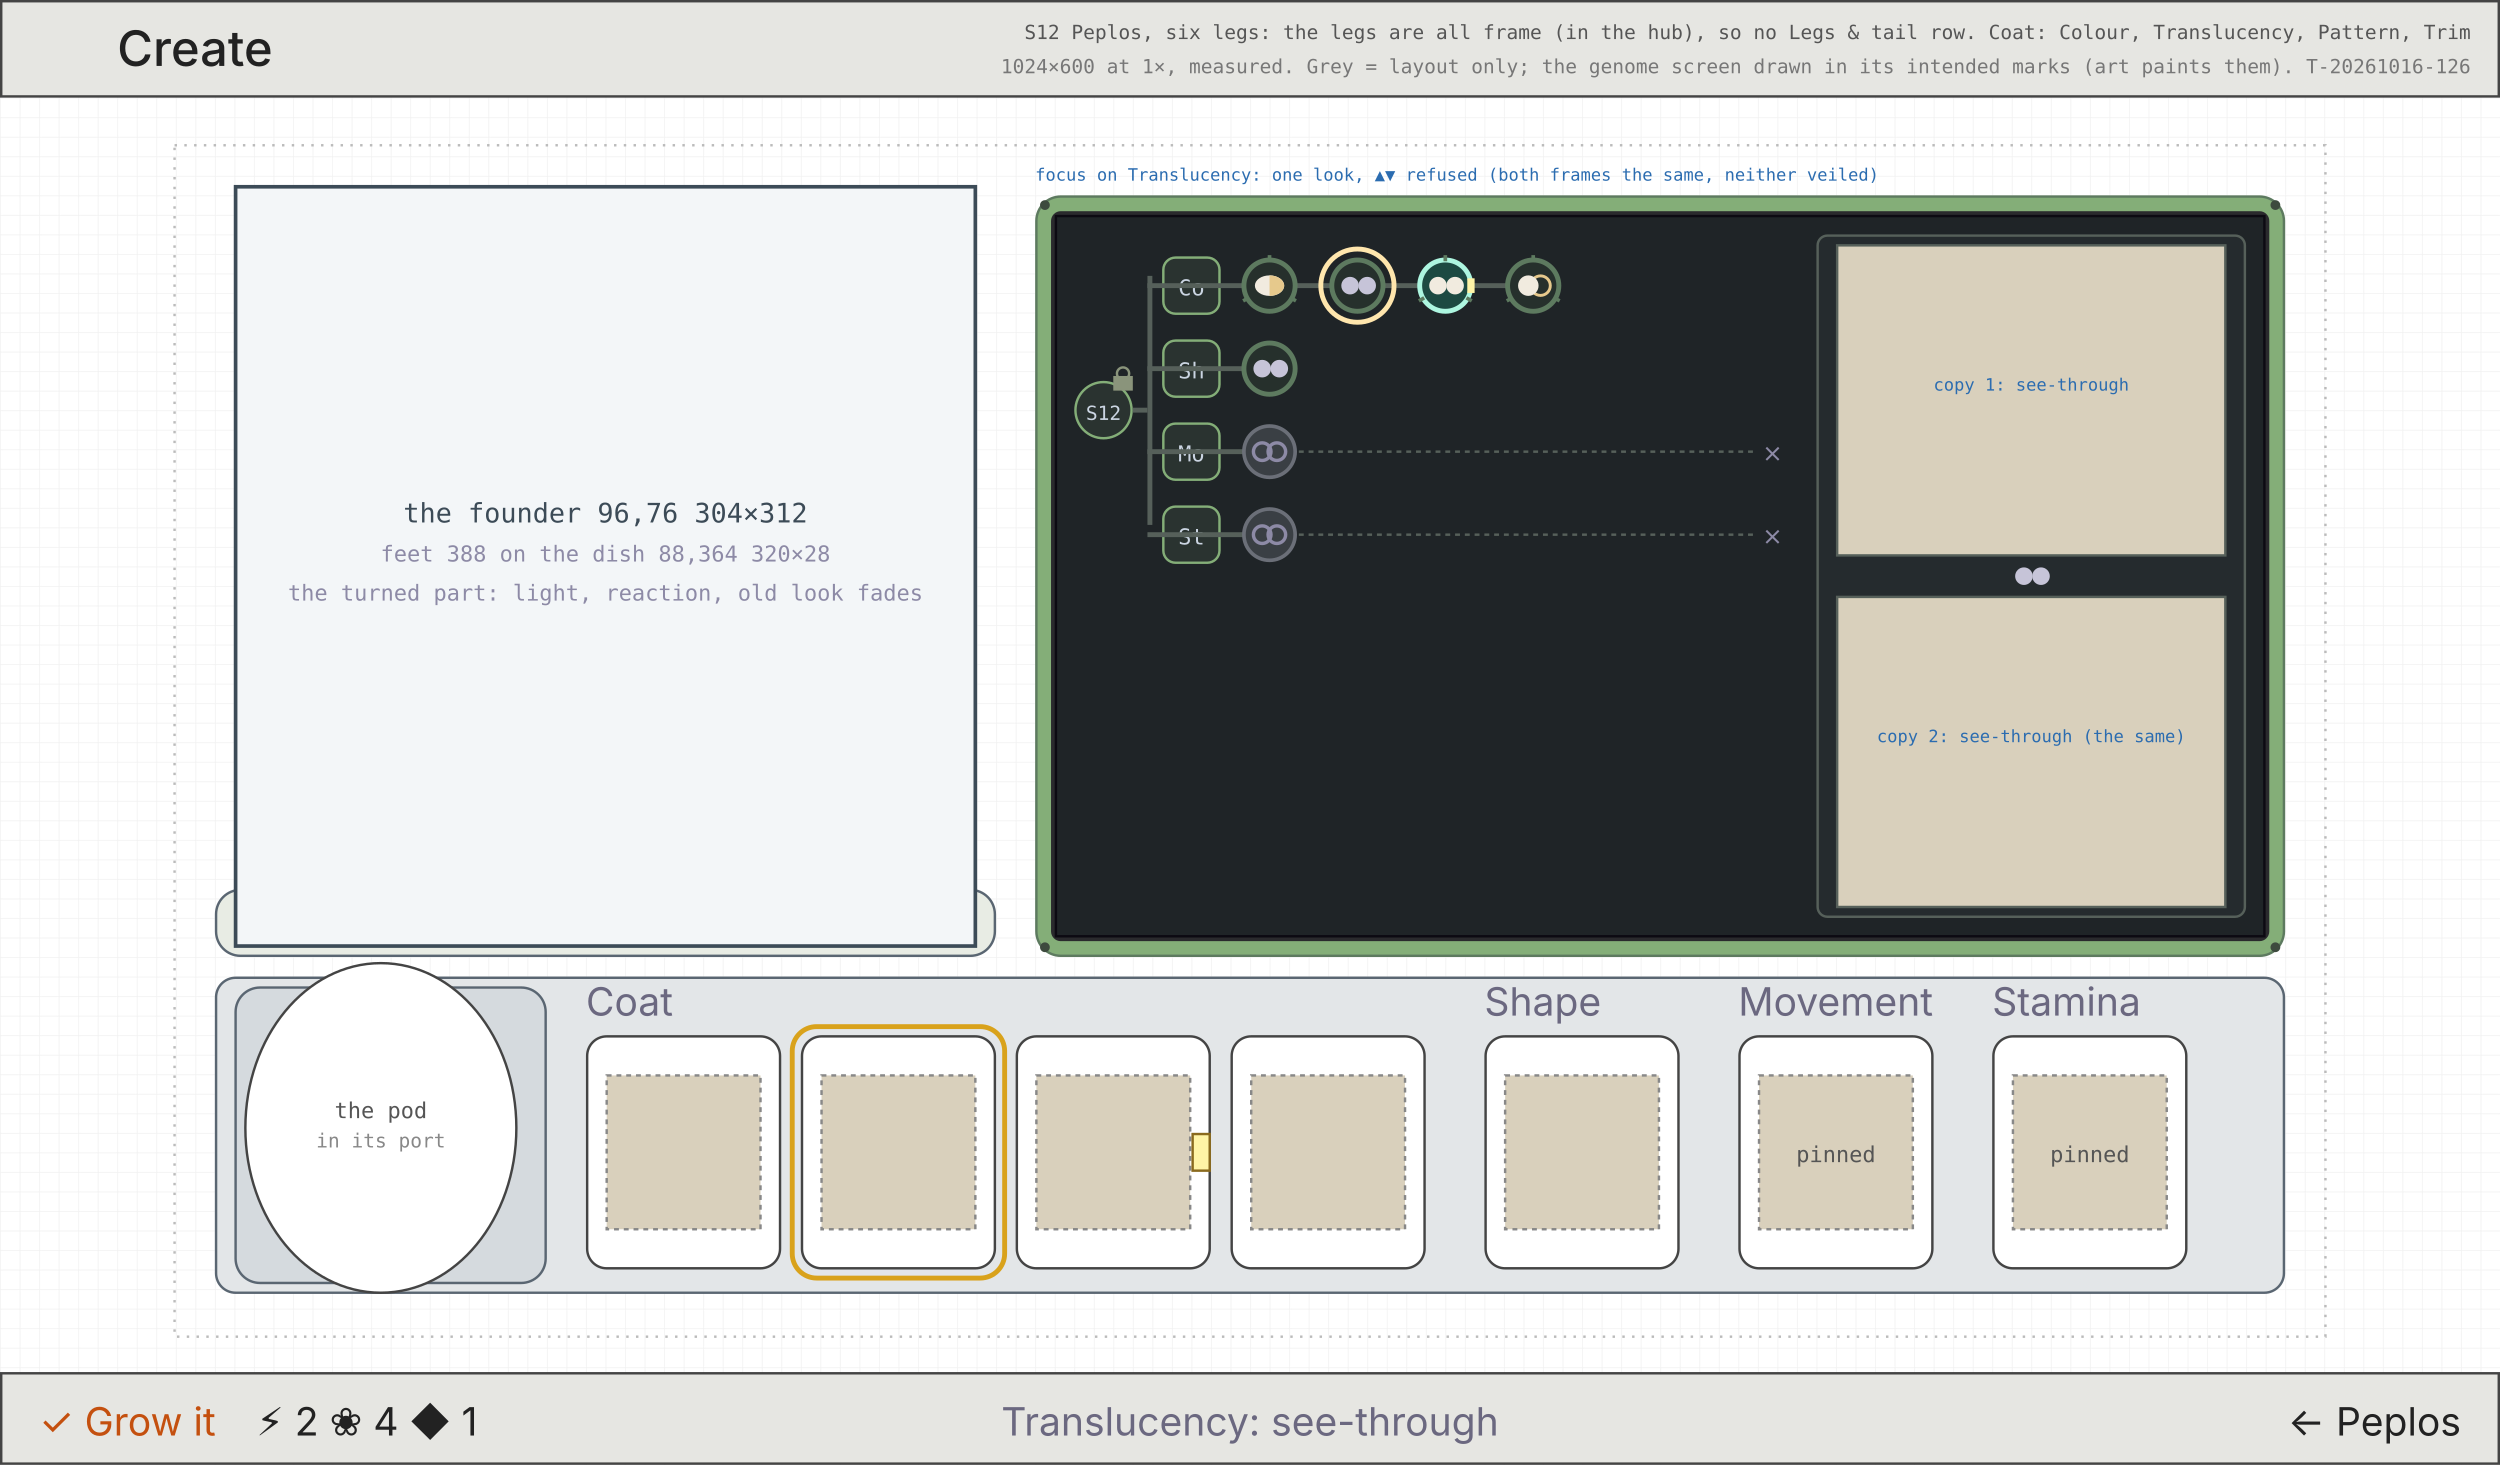
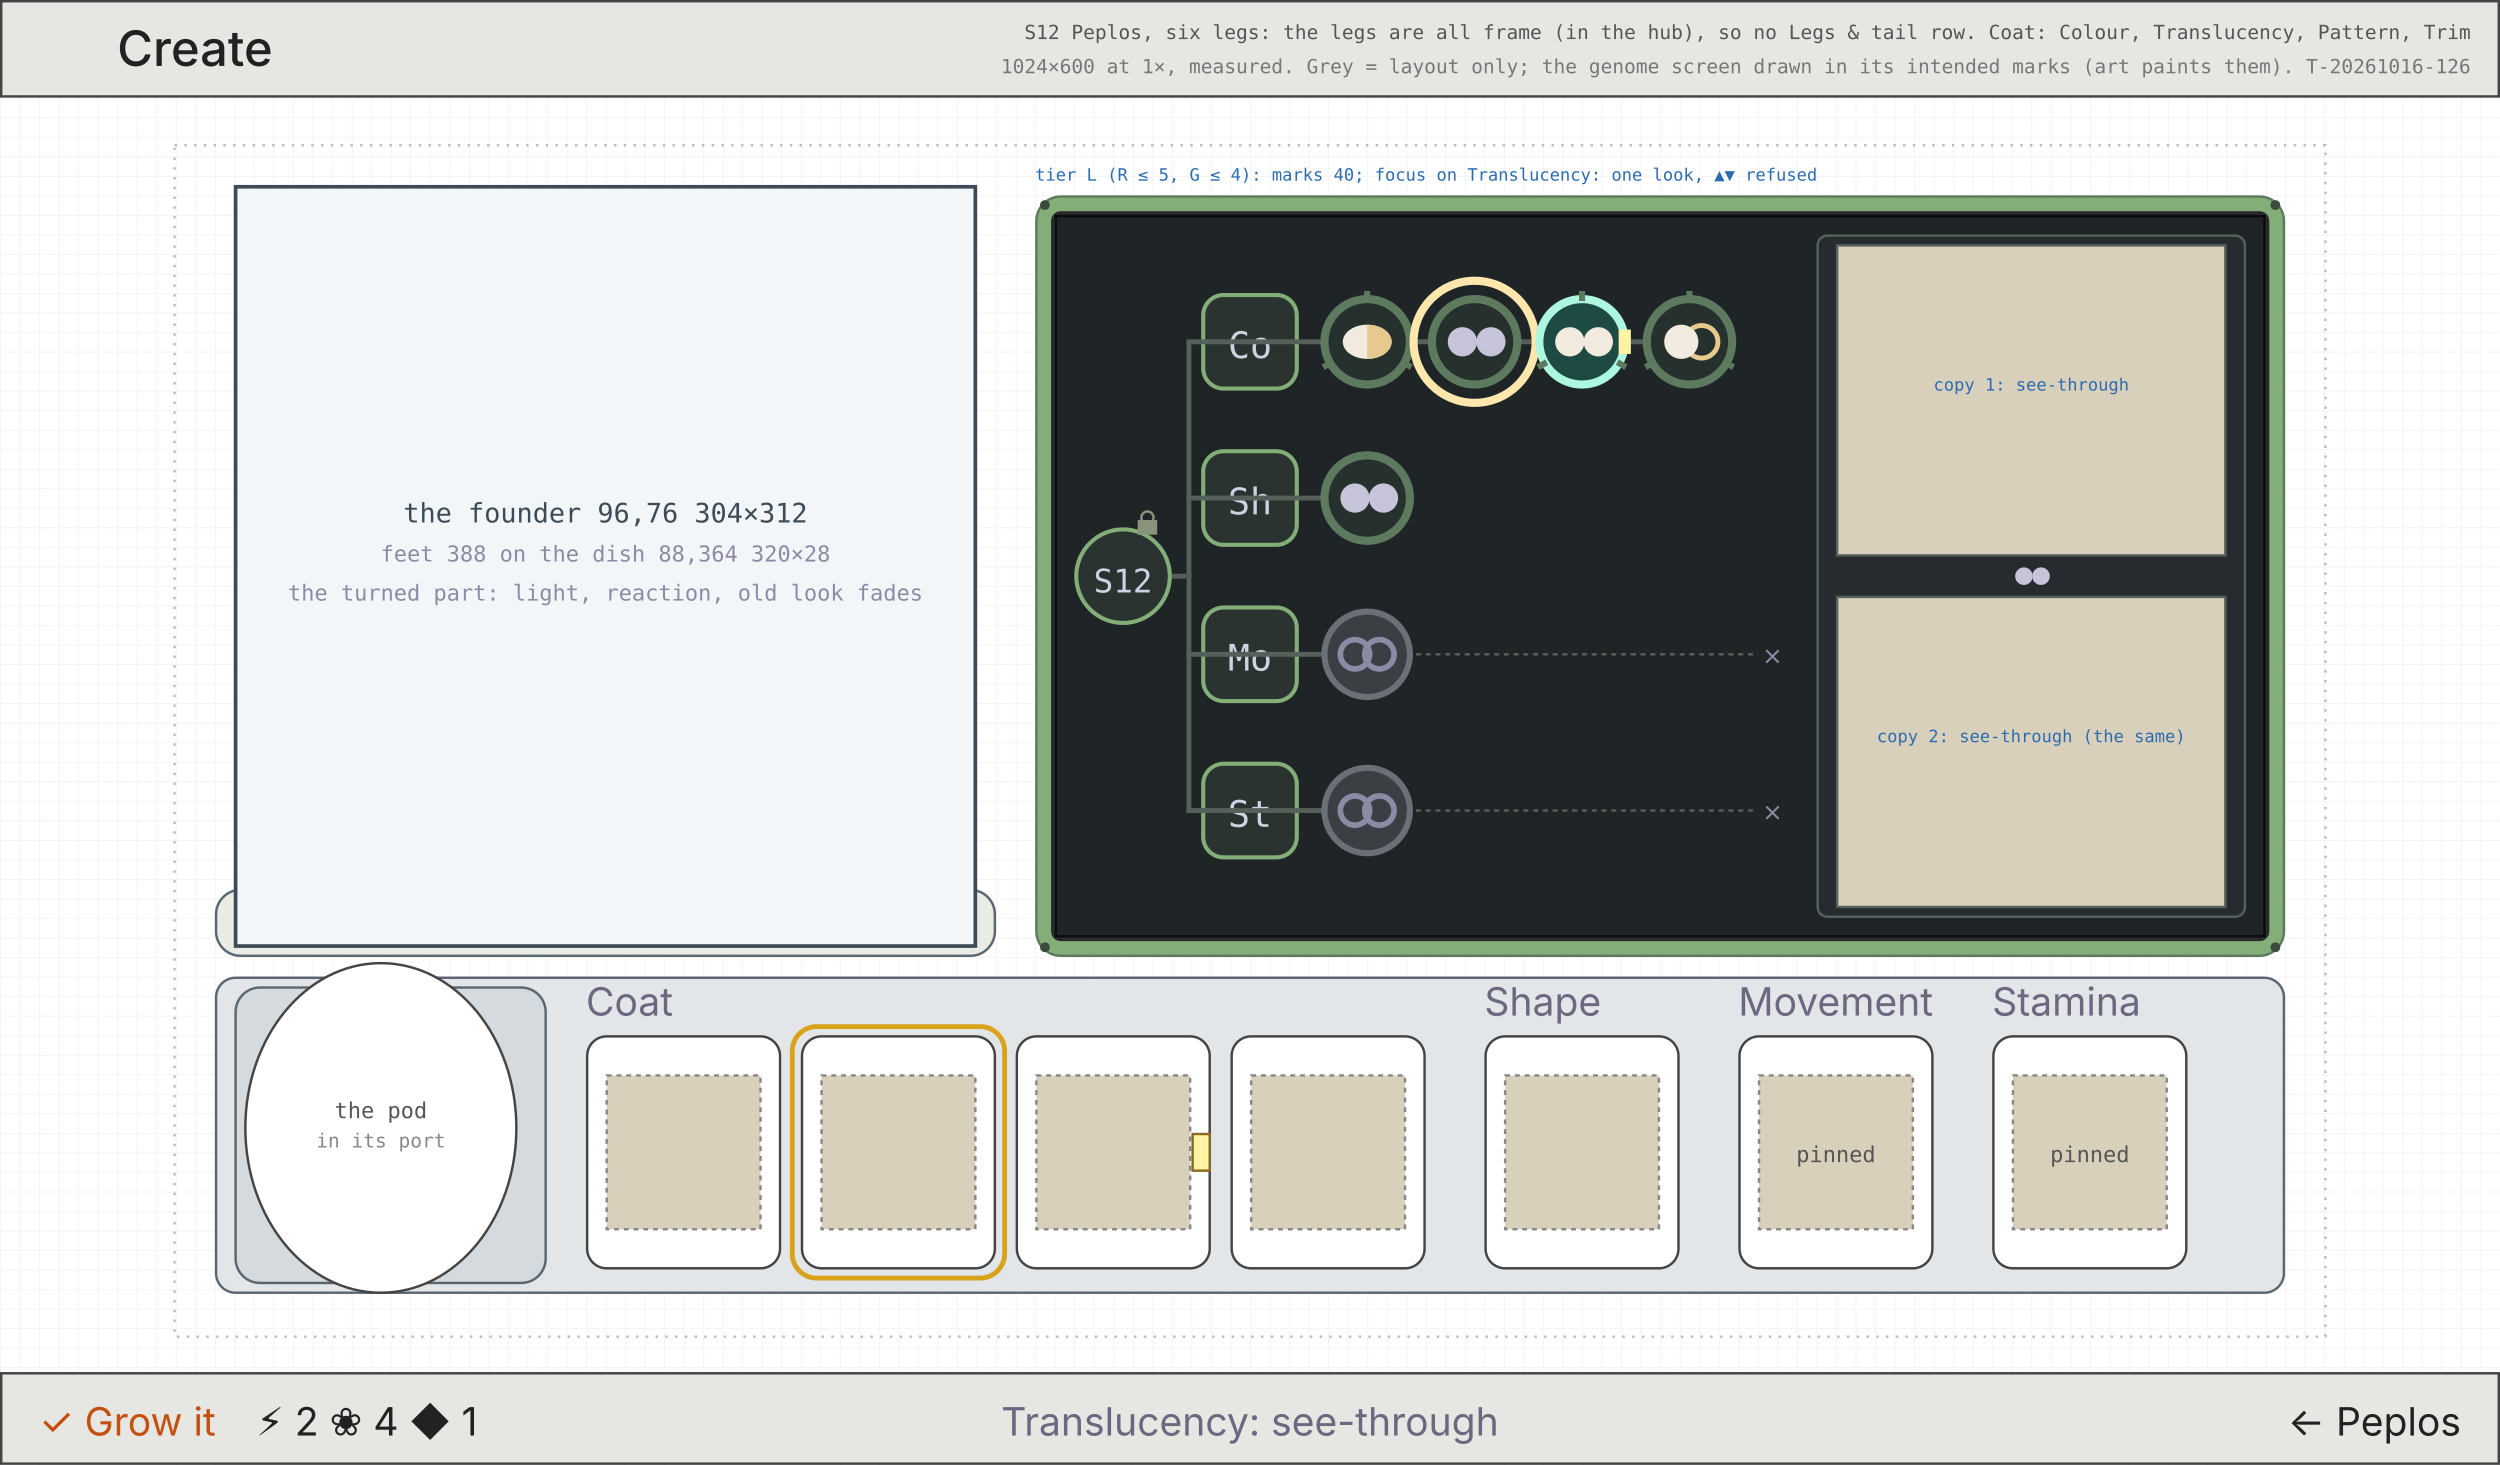
<svg xmlns="http://www.w3.org/2000/svg" viewBox="0 0 1024 600" width="1024" height="600" font-family="Inter, DejaVu Sans, sans-serif">
  <defs>
    <pattern id="g8" width="8" height="8" patternUnits="userSpaceOnUse">
      <path d="M8 0H0V8" fill="none" stroke="#efefef" stroke-width="0.5" />
    </pattern>
    <pattern id="fr" width="4" height="4" patternUnits="userSpaceOnUse">
      <rect width="4" height="4" fill="#a9b5c8" />
      <path d="M0 4L4 0" stroke="#cbd5e2" stroke-width="1" />
    </pattern>
  </defs>
  <rect width="1024" height="600" fill="#fff" />
  <rect width="1024" height="600" fill="url(#g8)" />
  <rect x="71.5" y="59.5" width="881" height="488" fill="none" stroke="#bbb" stroke-width="1" stroke-dasharray="1 3" />
  <rect x="0.5" y="0.5" width="1023" height="39" fill="#e6e6e2" stroke="#444" stroke-width="1" />
  <text x="48" y="27" font-size="20" fill="#222" text-anchor="start" font-weight="500">Create</text>
  <text x="1012" y="16" font-size="8" fill="#555" text-anchor="end" font-family="DejaVu Sans Mono, monospace">S12 Peplos, six legs: the legs are all frame (in the hub), so no Legs &amp; tail row. Coat: Colour, Translucency, Pattern, Trim</text>
  <text x="1012" y="30" font-size="8" fill="#777" text-anchor="end" font-family="DejaVu Sans Mono, monospace">1024×600 at 1×, measured. Grey = layout only; the genome screen drawn in its intended marks (art paints them). T-20261016-126</text>
  <rect x="88.5" y="364.5" width="319" height="27" fill="#e8ece4" stroke="#5a6672" stroke-width="1" rx="10" />
  <rect x="96.5" y="76.5" width="303" height="311" fill="#f3f6f8" stroke="#3c4b57" stroke-width="1.5" />
  <text x="248" y="214" font-size="11" fill="#3c4b57" text-anchor="middle" font-family="DejaVu Sans Mono, monospace">the founder 96,76 304×312</text>
  <text x="248" y="230" font-size="9" fill="#8d8aa6" text-anchor="middle" font-family="DejaVu Sans Mono, monospace">feet 388 on the dish 88,364 320×28</text>
  <text x="248" y="246" font-size="9" fill="#8d8aa6" text-anchor="middle" font-family="DejaVu Sans Mono, monospace">the turned part: light, reaction, old look fades</text>
  <rect x="88.5" y="400.5" width="847" height="129" fill="#e3e6e8" stroke="#5a6672" stroke-width="1" rx="8" />
  <rect x="96.5" y="404.5" width="127" height="121" fill="#d5dade" stroke="#5a6672" stroke-width="1" rx="10" />
  <ellipse cx="156" cy="462" rx="55.5" ry="67.5" fill="#fff" stroke="#444" />
  <text x="156" y="458" font-size="9" fill="#555" text-anchor="middle" font-family="DejaVu Sans Mono, monospace">the pod</text>
  <text x="156" y="470" font-size="8" fill="#888" text-anchor="middle" font-family="DejaVu Sans Mono, monospace">in its port</text>
  <text x="240" y="416" font-size="16" fill="#6b6880" text-anchor="start">Coat</text>
  <rect x="240.5" y="424.5" width="79" height="95" fill="#fff" stroke="#444" stroke-width="1" rx="8" />
  <rect x="248.5" y="440.5" width="63" height="63" fill="#d9d0bc" stroke="#888" stroke-width="1" stroke-dasharray="2 2" />
  <rect x="328.5" y="424.5" width="79" height="95" fill="#fff" stroke="#444" stroke-width="1" rx="8" />
  <rect x="336.5" y="440.5" width="63" height="63" fill="#d9d0bc" stroke="#888" stroke-width="1" stroke-dasharray="2 2" />
  <rect x="324.5" y="420.5" width="87" height="103" fill="none" stroke="#d9a21b" stroke-width="2" rx="10" />
  <rect x="416.5" y="424.5" width="79" height="95" fill="#fff" stroke="#444" stroke-width="1" rx="8" />
  <rect x="424.5" y="440.5" width="63" height="63" fill="#d9d0bc" stroke="#888" stroke-width="1" stroke-dasharray="2 2" />
  <rect x="488.5" y="464.5" width="7" height="15" fill="#fff4a6" stroke="#8a6a1e" stroke-width="1" />
  <rect x="504.5" y="424.5" width="79" height="95" fill="#fff" stroke="#444" stroke-width="1" rx="8" />
  <rect x="512.5" y="440.5" width="63" height="63" fill="#d9d0bc" stroke="#888" stroke-width="1" stroke-dasharray="2 2" />
  <text x="608" y="416" font-size="16" fill="#6b6880" text-anchor="start">Shape</text>
  <rect x="608.5" y="424.5" width="79" height="95" fill="#fff" stroke="#444" stroke-width="1" rx="8" />
  <rect x="616.5" y="440.5" width="63" height="63" fill="#d9d0bc" stroke="#888" stroke-width="1" stroke-dasharray="2 2" />
  <text x="712" y="416" font-size="16" fill="#6b6880" text-anchor="start">Movement</text>
  <rect x="712.5" y="424.5" width="79" height="95" fill="#fff" stroke="#444" stroke-width="1" rx="8" />
  <rect x="720.5" y="440.5" width="63" height="63" fill="#d9d0bc" stroke="#888" stroke-width="1" stroke-dasharray="2 2" />
  <text x="752" y="476" font-size="9" fill="#555" text-anchor="middle" font-family="DejaVu Sans Mono, monospace">pinned</text>
  <text x="816" y="416" font-size="16" fill="#6b6880" text-anchor="start">Stamina</text>
  <rect x="816.5" y="424.5" width="79" height="95" fill="#fff" stroke="#444" stroke-width="1" rx="8" />
  <rect x="824.5" y="440.5" width="63" height="63" fill="#d9d0bc" stroke="#888" stroke-width="1" stroke-dasharray="2 2" />
  <text x="856" y="476" font-size="9" fill="#555" text-anchor="middle" font-family="DejaVu Sans Mono, monospace">pinned</text>
  <rect x="424.5" y="80.5" width="511" height="311" fill="#84ae78" stroke="#5d7a5f" stroke-width="1" rx="10" />
  <rect x="430.5" y="86.5" width="499" height="299" fill="#2a2a2d" stroke="none" stroke-width="1" rx="4" />
  <rect x="432.5" y="88.5" width="495" height="295" fill="#1f2427" stroke="#0c0a12" stroke-width="1" />
  <circle cx="428" cy="84" r="2" fill="#3d4a3e" stroke="none" stroke-width="1" />
  <circle cx="932" cy="84" r="2" fill="#3d4a3e" stroke="none" stroke-width="1" />
  <circle cx="428" cy="388" r="2" fill="#3d4a3e" stroke="none" stroke-width="1" />
  <circle cx="932" cy="388" r="2" fill="#3d4a3e" stroke="none" stroke-width="1" />
-   <rect x="470" y="113" width="2" height="102" fill="#56605a" />
-   <rect x="440.5" y="156.5" width="23" height="23" fill="#2a3330" stroke="#84ae78" stroke-width="1" rx="12" />
-   <text x="452" y="172" font-size="8" fill="#cbd5e2" text-anchor="middle" font-family="DejaVu Sans Mono, monospace">S12</text>
-   <rect x="464" y="167" width="6" height="2" fill="#56605a" />
-   <rect x="456" y="154" width="8" height="6" fill="#8a947b" />
-   <rect x="457.5" y="150.5" width="5" height="5" fill="none" stroke="#8a947b" stroke-width="1" rx="3" />
-   <rect x="476.5" y="105.5" width="23" height="23" fill="#2a3330" stroke="#84ae78" stroke-width="1" rx="5" />
-   <text x="488" y="121" font-size="9" fill="#cbd5e2" text-anchor="middle" font-family="DejaVu Sans Mono, monospace">Co</text>
-   <rect x="470" y="116" width="158" height="2" fill="#56605a" />
-   <circle cx="520" cy="117" r="10.5" fill="#26302c" stroke="#5d7a5f" stroke-width="2" />
-   <line x1="520.0" y1="107.0" x2="520.0" y2="104.5" stroke="#5d7a5f" stroke-width="1.5" />
-   <line x1="528.66" y1="122.0" x2="530.825" y2="123.25" stroke="#5d7a5f" stroke-width="1.5" />
-   <line x1="511.34" y1="122.0" x2="509.175" y2="123.25" stroke="#5d7a5f" stroke-width="1.5" />
-   <ellipse cx="520" cy="117" rx="6" ry="4.2" fill="#f1ebdf" />
-   <path d="M520 112.8A6 4.2 0 0 1 520 121.2Z" fill="#e6c98c" />
-   <circle cx="556" cy="117" r="10.5" fill="#26302c" stroke="#5d7a5f" stroke-width="2" />
-   <circle cx="553" cy="117" r="3.6" fill="#c6c4d8" stroke="none" stroke-width="1" />
-   <circle cx="560" cy="117" r="3.6" fill="#c6c4d8" stroke="none" stroke-width="1" />
-   <circle cx="556" cy="117" r="15" fill="none" stroke="#ffe6ad" stroke-width="2" />
-   <circle cx="592" cy="117" r="10.5" fill="#1d4a42" stroke="#adf6e0" stroke-width="2" />
-   <line x1="592.0" y1="107.0" x2="592.0" y2="104.5" stroke="#5d7a5f" stroke-width="1.5" />
-   <line x1="600.66" y1="122.0" x2="602.825" y2="123.25" stroke="#5d7a5f" stroke-width="1.5" />
-   <line x1="583.34" y1="122.0" x2="581.175" y2="123.25" stroke="#5d7a5f" stroke-width="1.5" />
-   <circle cx="589" cy="117" r="3.6" fill="#f1ebdf" stroke="none" stroke-width="1" />
-   <circle cx="596" cy="117" r="3.6" fill="#f1ebdf" stroke="none" stroke-width="1" />
-   <rect x="601" y="114" width="3" height="6" fill="#fff4a6" />
-   <circle cx="628" cy="117" r="10.5" fill="#26302c" stroke="#5d7a5f" stroke-width="2" />
-   <line x1="628.0" y1="107.0" x2="628.0" y2="104.5" stroke="#5d7a5f" stroke-width="1.5" />
-   <line x1="636.66" y1="122.0" x2="638.825" y2="123.25" stroke="#5d7a5f" stroke-width="1.5" />
-   <line x1="619.34" y1="122.0" x2="617.175" y2="123.25" stroke="#5d7a5f" stroke-width="1.5" />
-   <circle cx="631" cy="117" r="4" fill="none" stroke="#e6c98c" stroke-width="1.2" />
-   <circle cx="626" cy="117" r="4.2" fill="#f1ebdf" stroke="none" stroke-width="1" />
-   <rect x="476.5" y="139.5" width="23" height="23" fill="#2a3330" stroke="#84ae78" stroke-width="1" rx="5" />
-   <text x="488" y="155" font-size="9" fill="#cbd5e2" text-anchor="middle" font-family="DejaVu Sans Mono, monospace">Sh</text>
-   <rect x="470" y="150" width="50" height="2" fill="#56605a" />
-   <circle cx="520" cy="151" r="10.5" fill="#26302c" stroke="#5d7a5f" stroke-width="2" />
-   <circle cx="517" cy="151" r="3.6" fill="#c6c4d8" stroke="none" stroke-width="1" />
-   <circle cx="524" cy="151" r="3.6" fill="#c6c4d8" stroke="none" stroke-width="1" />
-   <rect x="476.5" y="173.5" width="23" height="23" fill="#2a3330" stroke="#84ae78" stroke-width="1" rx="5" />
-   <text x="488" y="189" font-size="9" fill="#cbd5e2" text-anchor="middle" font-family="DejaVu Sans Mono, monospace">Mo</text>
-   <rect x="470" y="184" width="50" height="2" fill="#56605a" />
-   <line x1="532" y1="185" x2="720" y2="185" stroke="#56605a" stroke-dasharray="2 2" />
-   <text x="726" y="189" font-size="10" fill="#8d8aa6" text-anchor="middle">⨯</text>
-   <circle cx="520" cy="185" r="10.5" fill="#3a3f44" stroke="#6b6f78" stroke-width="1.5" />
-   <circle cx="517" cy="185" r="3.6" fill="none" stroke="#8d8aa6" stroke-width="1.4" />
-   <circle cx="523" cy="185" r="3.6" fill="none" stroke="#8d8aa6" stroke-width="1.4" />
-   <rect x="476.5" y="207.5" width="23" height="23" fill="#2a3330" stroke="#84ae78" stroke-width="1" rx="5" />
-   <text x="488" y="223" font-size="9" fill="#cbd5e2" text-anchor="middle" font-family="DejaVu Sans Mono, monospace">St</text>
-   <rect x="470" y="218" width="50" height="2" fill="#56605a" />
-   <line x1="532" y1="219" x2="720" y2="219" stroke="#56605a" stroke-dasharray="2 2" />
-   <text x="726" y="223" font-size="10" fill="#8d8aa6" text-anchor="middle">⨯</text>
-   <circle cx="520" cy="219" r="10.5" fill="#3a3f44" stroke="#6b6f78" stroke-width="1.5" />
-   <circle cx="517" cy="219" r="3.6" fill="none" stroke="#8d8aa6" stroke-width="1.4" />
-   <circle cx="523" cy="219" r="3.6" fill="none" stroke="#8d8aa6" stroke-width="1.4" />
+   <rect x="486" y="140" width="2" height="192" fill="#56605a" />
+   <g transform="translate(440 216) scale(1.666667)">
+     <rect x="0.5" y="0.5" width="23" height="23" fill="#2a3330" stroke="#84ae78" stroke-width="1" rx="12" />
+     <text x="12" y="16" font-size="8" fill="#cbd5e2" text-anchor="middle" font-family="DejaVu Sans Mono, monospace">S12</text>
+   </g>
+   <rect x="480" y="235" width="6" height="2" fill="#56605a" />
+   <rect x="466" y="213" width="8" height="6" fill="#8a947b" />
+   <rect x="467.5" y="209.5" width="5" height="5" fill="none" stroke="#8a947b" stroke-width="1" rx="3" />
+   <g transform="translate(492 120) scale(1.666667)">
+     <rect x="0.5" y="0.5" width="23" height="23" fill="#2a3330" stroke="#84ae78" stroke-width="1" rx="5" />
+     <text x="12" y="16" font-size="9" fill="#cbd5e2" text-anchor="middle" font-family="DejaVu Sans Mono, monospace">Co</text>
+   </g>
+   <rect x="486" y="139" width="206" height="2" fill="#56605a" />
+   <g transform="translate(540 120) scale(1.666667)">
+     <circle cx="12" cy="12" r="10.5" fill="#26302c" stroke="#5d7a5f" stroke-width="2" />
+     <line x1="12.0" y1="2.0" x2="12.0" y2="-0.5" stroke="#5d7a5f" stroke-width="1.5" />
+     <line x1="20.66" y1="17.0" x2="22.825" y2="18.25" stroke="#5d7a5f" stroke-width="1.5" />
+     <line x1="3.34" y1="17" x2="1.175" y2="18.25" stroke="#5d7a5f" stroke-width="1.5" />
+     <ellipse cx="12" cy="12" rx="6" ry="4.2" fill="#f1ebdf" />
+     <path d="M12 7.8A6 4.2 0 0 1 12 16.2Z" fill="#e6c98c" />
+   </g>
+   <g transform="translate(584 120) scale(1.666667)">
+     <circle cx="12" cy="12" r="10.5" fill="#26302c" stroke="#5d7a5f" stroke-width="2" />
+     <circle cx="9" cy="12" r="3.6" fill="#c6c4d8" stroke="none" stroke-width="1" />
+     <circle cx="16" cy="12" r="3.6" fill="#c6c4d8" stroke="none" stroke-width="1" />
+     <circle cx="12" cy="12" r="15" fill="none" stroke="#ffe6ad" stroke-width="2" />
+   </g>
+   <g transform="translate(628 120) scale(1.666667)">
+     <circle cx="12" cy="12" r="10.5" fill="#1d4a42" stroke="#adf6e0" stroke-width="2" />
+     <line x1="12.0" y1="2.0" x2="12.0" y2="-0.5" stroke="#5d7a5f" stroke-width="1.5" />
+     <line x1="20.66" y1="17.0" x2="22.825" y2="18.25" stroke="#5d7a5f" stroke-width="1.5" />
+     <line x1="3.34" y1="17" x2="1.175" y2="18.25" stroke="#5d7a5f" stroke-width="1.5" />
+     <circle cx="9" cy="12" r="3.6" fill="#f1ebdf" stroke="none" stroke-width="1" />
+     <circle cx="16" cy="12" r="3.6" fill="#f1ebdf" stroke="none" stroke-width="1" />
+     <rect x="21" y="9" width="3" height="6" fill="#fff4a6" />
+   </g>
+   <g transform="translate(672 120) scale(1.666667)">
+     <circle cx="12" cy="12" r="10.5" fill="#26302c" stroke="#5d7a5f" stroke-width="2" />
+     <line x1="12.0" y1="2.0" x2="12.0" y2="-0.5" stroke="#5d7a5f" stroke-width="1.5" />
+     <line x1="20.66" y1="17.0" x2="22.825" y2="18.25" stroke="#5d7a5f" stroke-width="1.5" />
+     <line x1="3.34" y1="17" x2="1.175" y2="18.25" stroke="#5d7a5f" stroke-width="1.5" />
+     <circle cx="15" cy="12" r="4" fill="none" stroke="#e6c98c" stroke-width="1.2" />
+     <circle cx="10" cy="12" r="4.2" fill="#f1ebdf" stroke="none" stroke-width="1" />
+   </g>
+   <g transform="translate(492 184) scale(1.666667)">
+     <rect x="0.5" y="0.5" width="23" height="23" fill="#2a3330" stroke="#84ae78" stroke-width="1" rx="5" />
+     <text x="12" y="16" font-size="9" fill="#cbd5e2" text-anchor="middle" font-family="DejaVu Sans Mono, monospace">Sh</text>
+   </g>
+   <rect x="486" y="203" width="74" height="2" fill="#56605a" />
+   <g transform="translate(540 184) scale(1.666667)">
+     <circle cx="12" cy="12" r="10.5" fill="#26302c" stroke="#5d7a5f" stroke-width="2" />
+     <circle cx="9" cy="12" r="3.6" fill="#c6c4d8" stroke="none" stroke-width="1" />
+     <circle cx="16" cy="12" r="3.6" fill="#c6c4d8" stroke="none" stroke-width="1" />
+   </g>
+   <g transform="translate(492 248) scale(1.666667)">
+     <rect x="0.5" y="0.5" width="23" height="23" fill="#2a3330" stroke="#84ae78" stroke-width="1" rx="5" />
+     <text x="12" y="16" font-size="9" fill="#cbd5e2" text-anchor="middle" font-family="DejaVu Sans Mono, monospace">Mo</text>
+   </g>
+   <rect x="486" y="267" width="74" height="2" fill="#56605a" />
+   <line x1="580" y1="268" x2="720" y2="268" stroke="#56605a" stroke-dasharray="2 2" />
+   <text x="726" y="272" font-size="10" fill="#8d8aa6" text-anchor="middle">⨯</text>
+   <g transform="translate(540 248) scale(1.666667)">
+     <circle cx="12" cy="12" r="10.5" fill="#3a3f44" stroke="#6b6f78" stroke-width="1.5" />
+     <circle cx="9" cy="12" r="3.6" fill="none" stroke="#8d8aa6" stroke-width="1.4" />
+     <circle cx="15" cy="12" r="3.6" fill="none" stroke="#8d8aa6" stroke-width="1.4" />
+   </g>
+   <g transform="translate(492 312) scale(1.666667)">
+     <rect x="0.5" y="0.5" width="23" height="23" fill="#2a3330" stroke="#84ae78" stroke-width="1" rx="5" />
+     <text x="12" y="16" font-size="9" fill="#cbd5e2" text-anchor="middle" font-family="DejaVu Sans Mono, monospace">St</text>
+   </g>
+   <rect x="486" y="331" width="74" height="2" fill="#56605a" />
+   <line x1="580" y1="332" x2="720" y2="332" stroke="#56605a" stroke-dasharray="2 2" />
+   <text x="726" y="336" font-size="10" fill="#8d8aa6" text-anchor="middle">⨯</text>
+   <g transform="translate(540 312) scale(1.666667)">
+     <circle cx="12" cy="12" r="10.5" fill="#3a3f44" stroke="#6b6f78" stroke-width="1.5" />
+     <circle cx="9" cy="12" r="3.6" fill="none" stroke="#8d8aa6" stroke-width="1.4" />
+     <circle cx="15" cy="12" r="3.6" fill="none" stroke="#8d8aa6" stroke-width="1.4" />
+   </g>
  <rect x="744.5" y="96.5" width="175" height="279" fill="#252b2e" stroke="#56605a" stroke-width="1" rx="4" />
  <rect x="752.5" y="100.5" width="159" height="127" fill="#d9d0bc" stroke="#56605a" stroke-width="1" />
  <text x="832" y="160" font-size="7" fill="#2b6cb0" text-anchor="middle" font-family="DejaVu Sans Mono, monospace">copy 1: see-through</text>
  <rect x="752.5" y="244.5" width="159" height="127" fill="#d9d0bc" stroke="#56605a" stroke-width="1" />
  <text x="832" y="304" font-size="7" fill="#2b6cb0" text-anchor="middle" font-family="DejaVu Sans Mono, monospace">copy 2: see-through (the same)</text>
  <circle cx="829" cy="236" r="3.6" fill="#c6c4d8" stroke="none" stroke-width="1" />
  <circle cx="836" cy="236" r="3.6" fill="#c6c4d8" stroke="none" stroke-width="1" />
-   <text x="424" y="74" font-size="7" fill="#2b6cb0" text-anchor="start" font-family="DejaVu Sans Mono, monospace">focus on Translucency: one look, ▲▼ refused (both frames the same, neither veiled)</text>
+   <text x="424" y="74" font-size="7" fill="#2b6cb0" text-anchor="start" font-family="DejaVu Sans Mono, monospace">tier L (R ≤ 5, G ≤ 4): marks 40; focus on Translucency: one look, ▲▼ refused</text>
  <rect x="0.5" y="562.5" width="1023" height="37" fill="#e6e6e2" stroke="#444" stroke-width="1" />
  <text x="16" y="588" font-size="16" fill="#c4500f" text-anchor="start">✓ Grow it</text>
  <text x="105" y="588" font-size="16" fill="#222" text-anchor="start">⚡ 2 ❀ 4 ◆ 1</text>
  <text x="512" y="588" font-size="16" fill="#6b6880" text-anchor="middle">Translucency: see-through</text>
  <text x="1008" y="588" font-size="16" fill="#222" text-anchor="end">← Peplos</text>
</svg>
